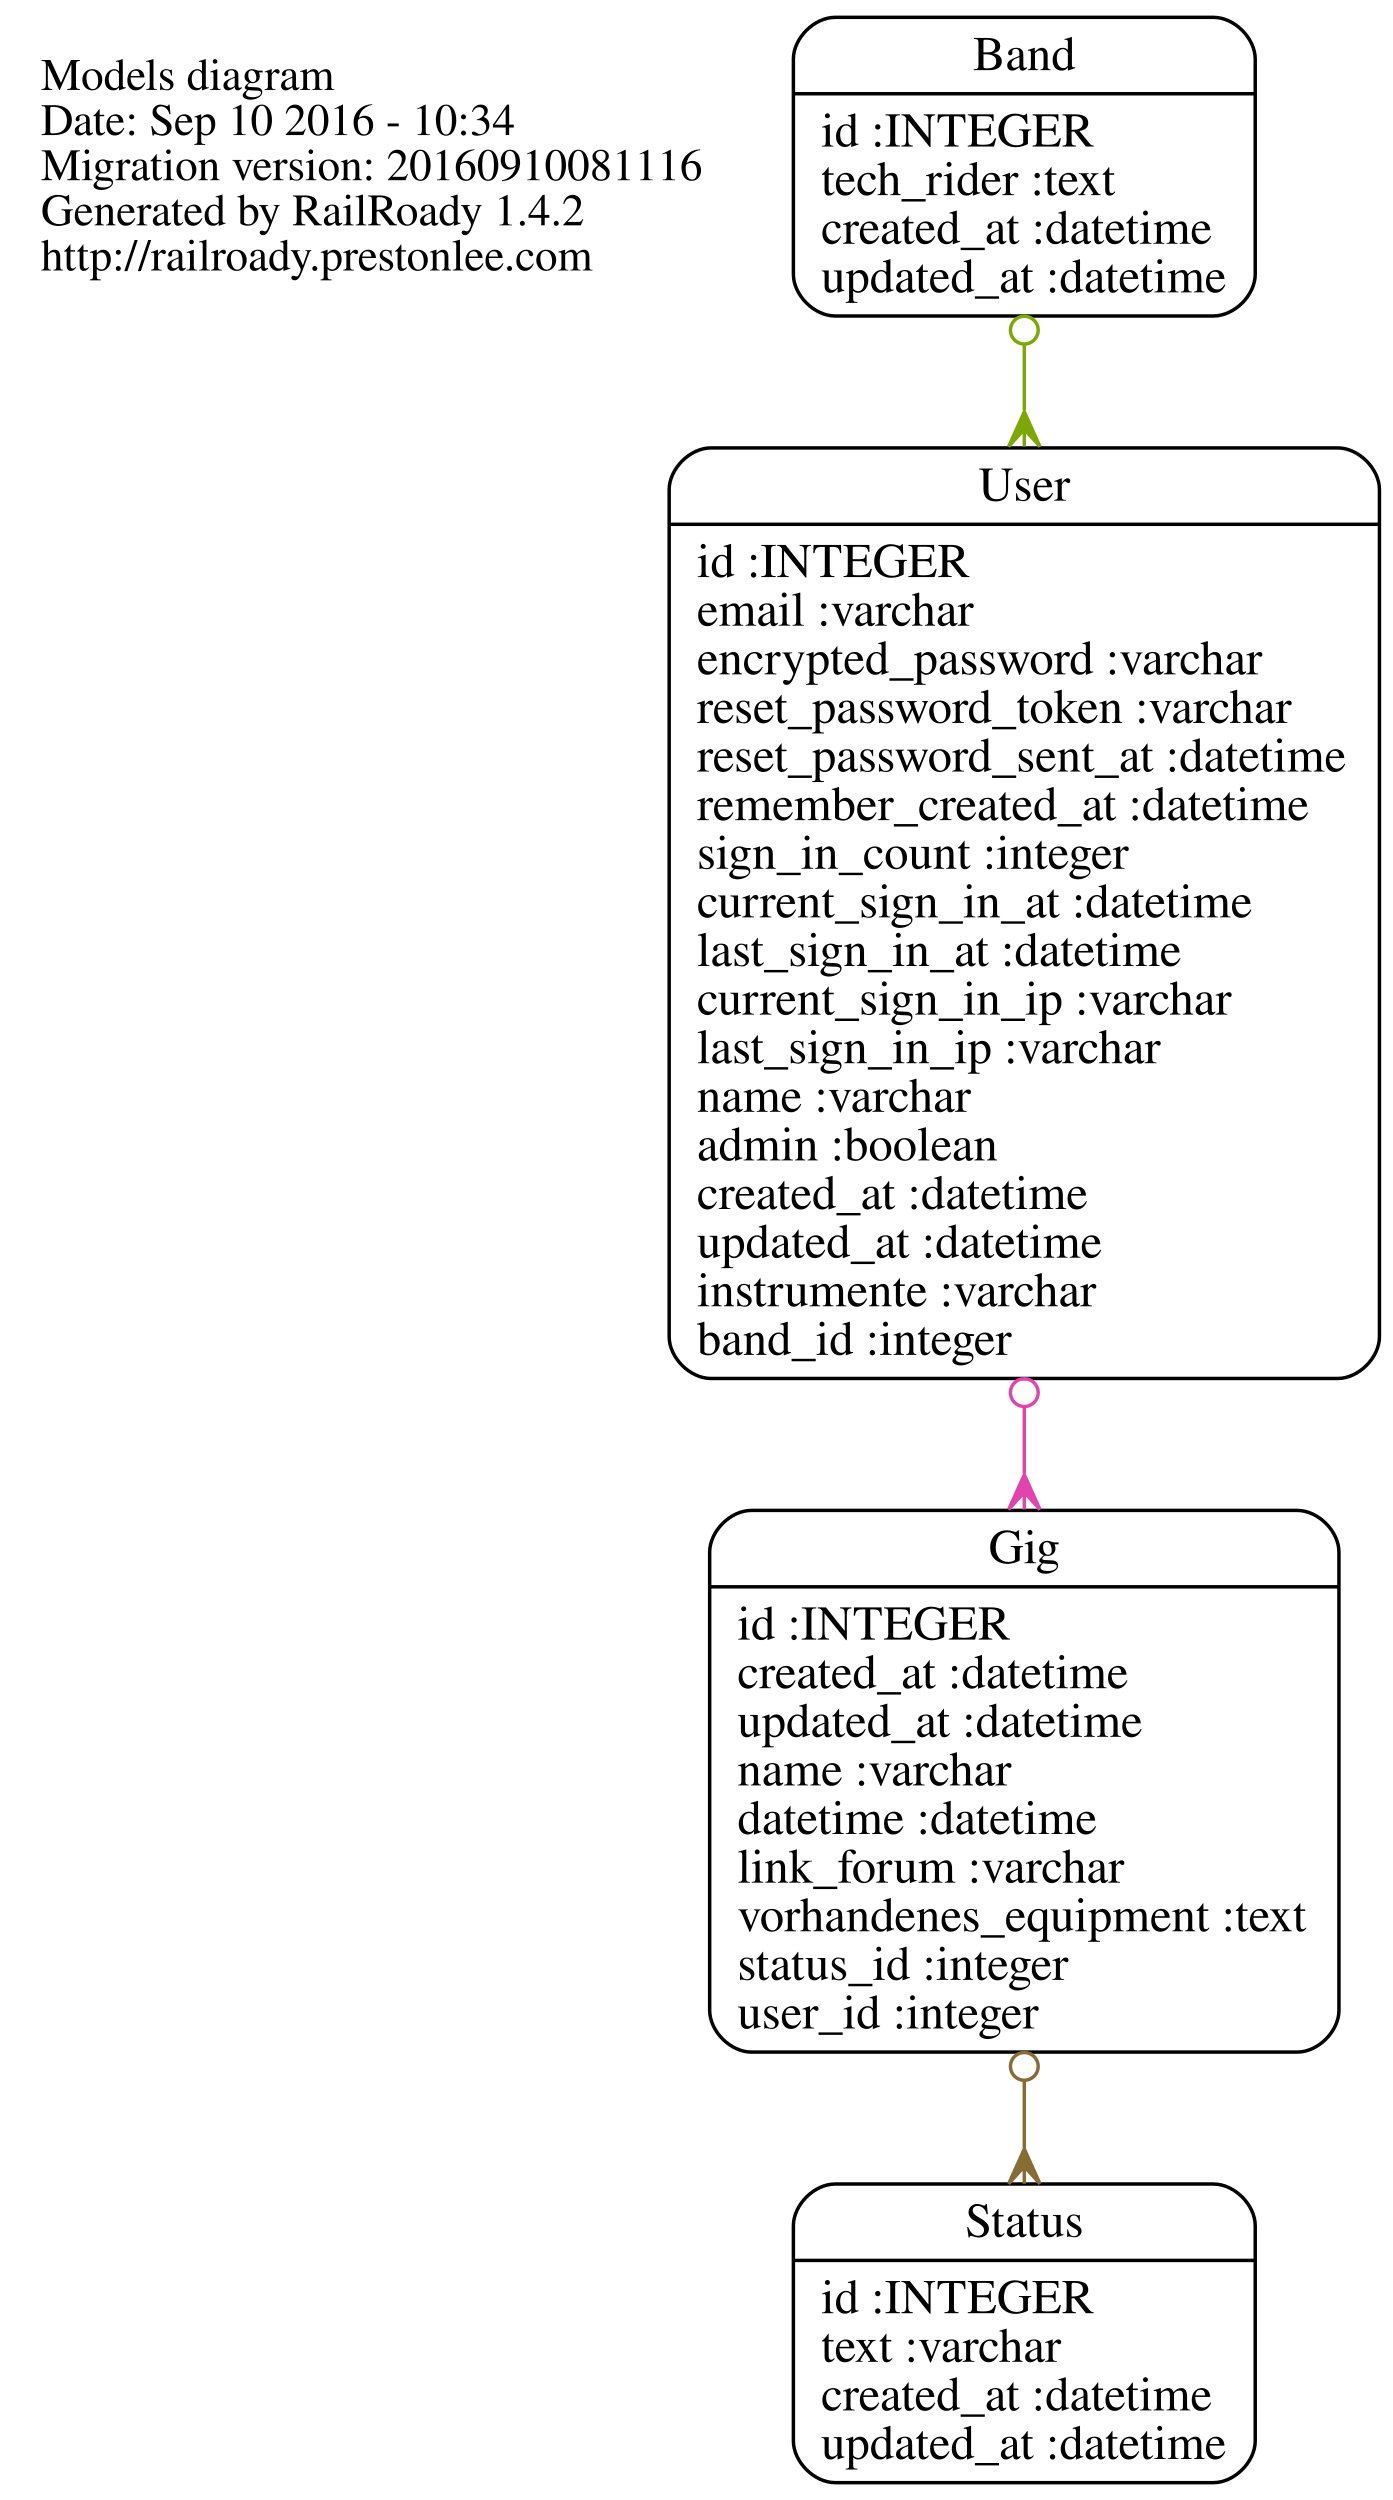
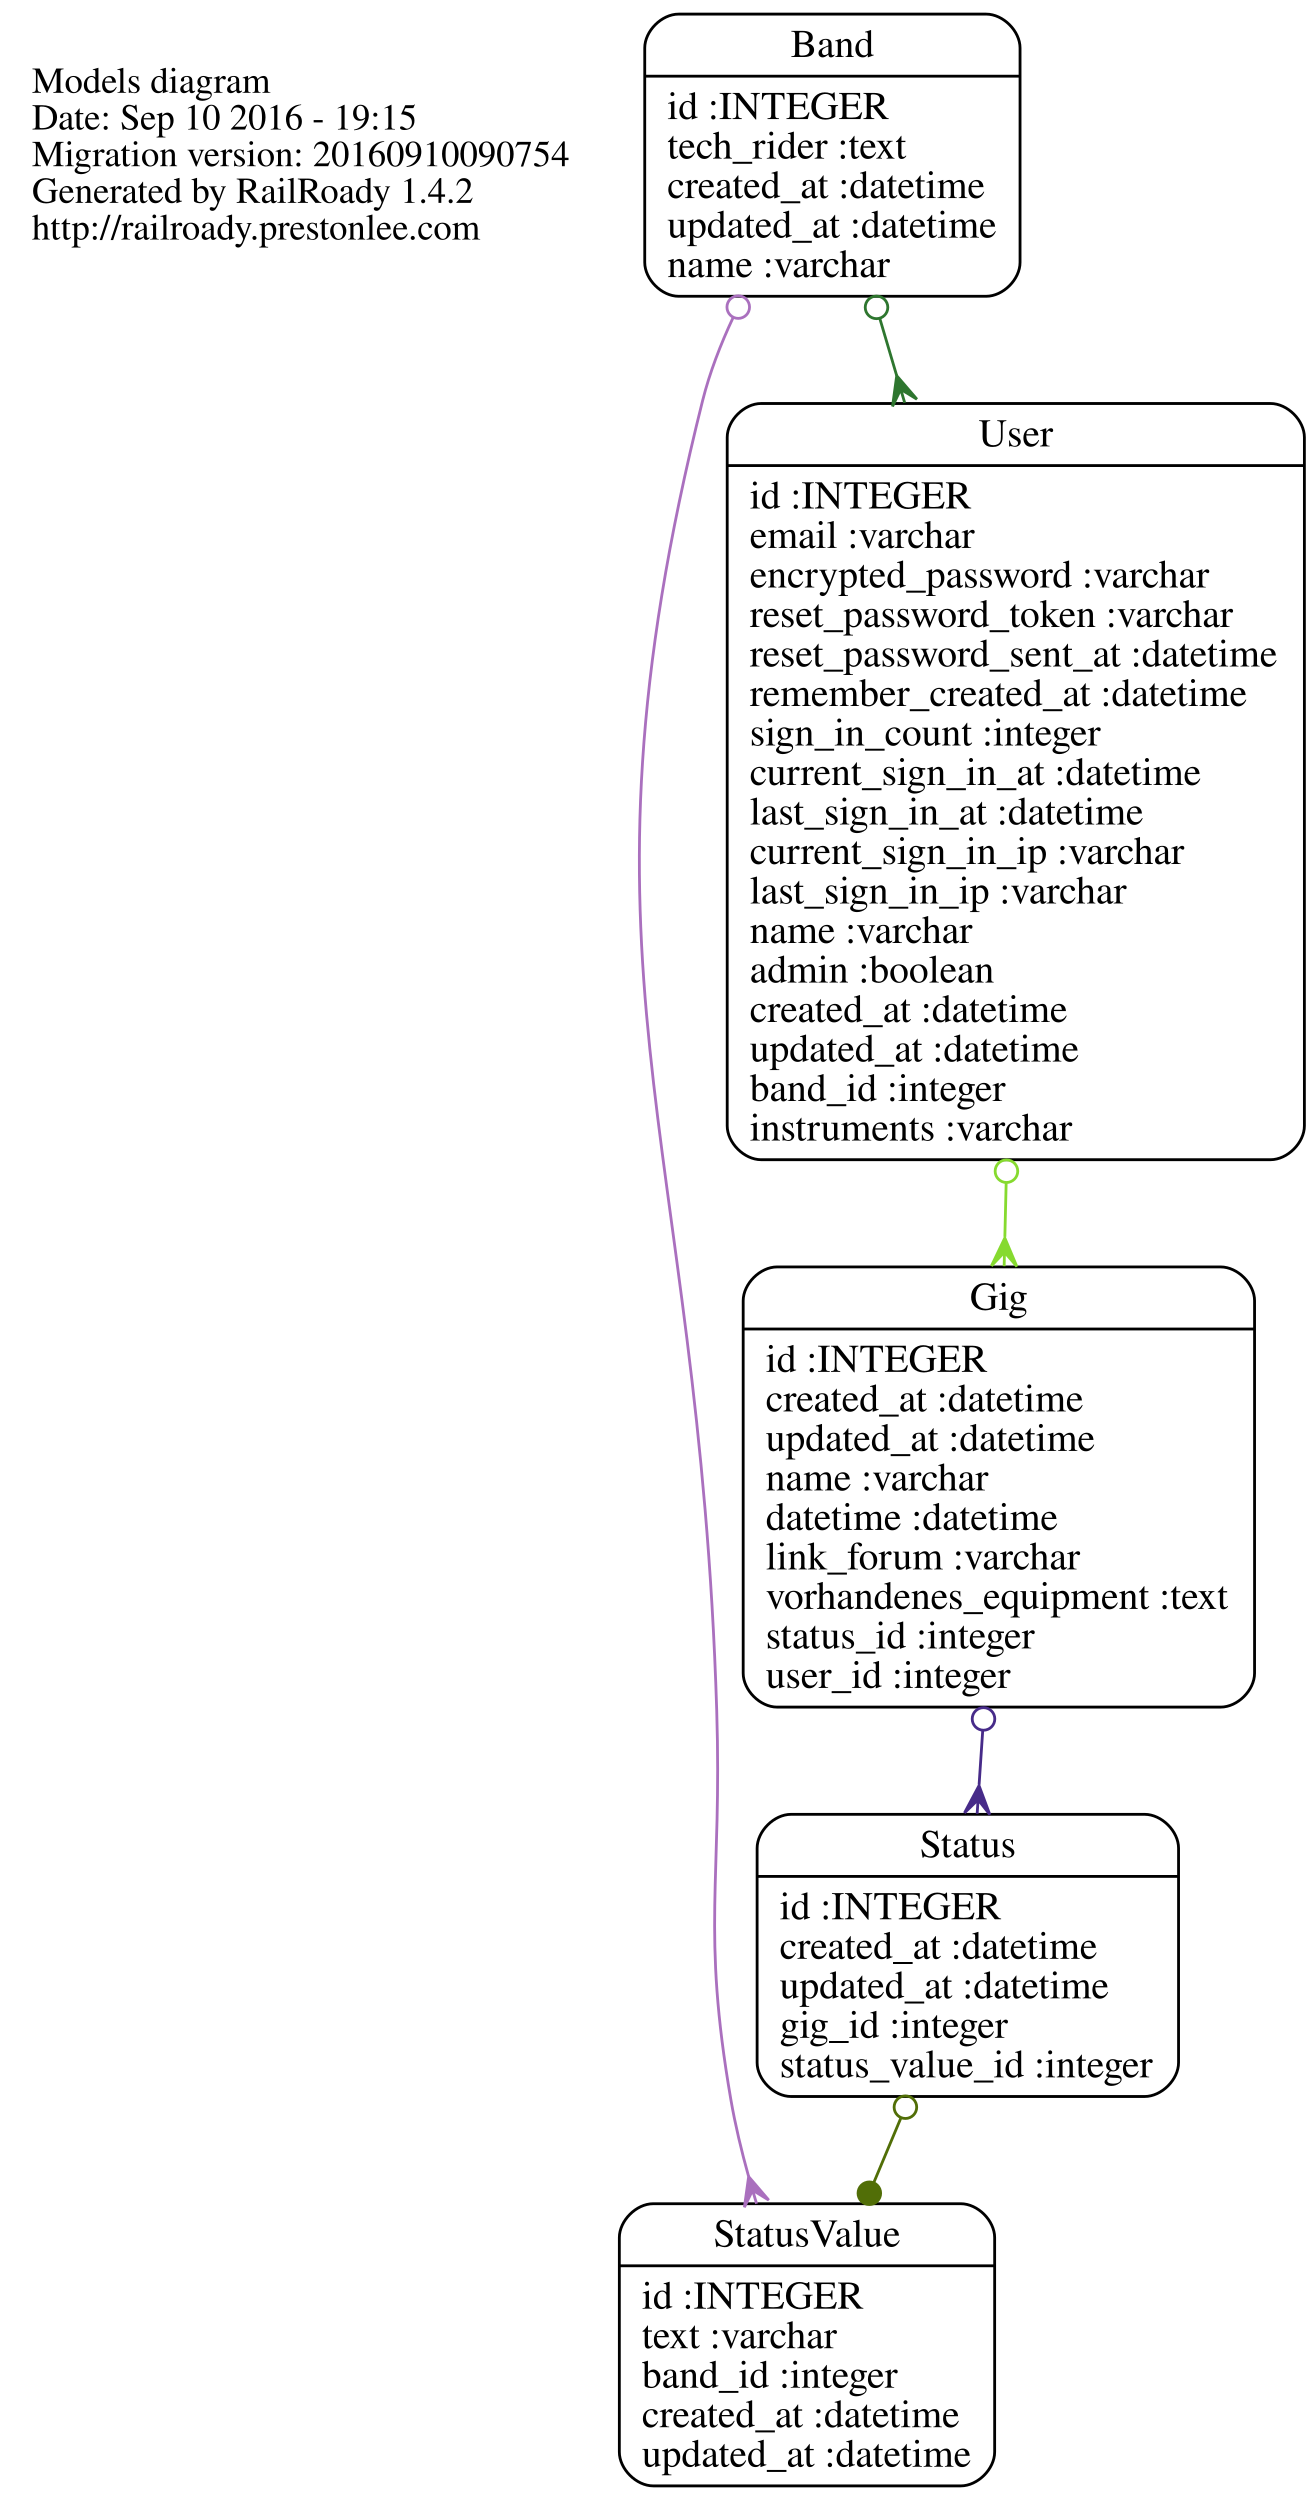
- <svg xmlns="http://www.w3.org/2000/svg" width="401pt" height="720pt" viewBox="0.00 0.00 401.00 720.00">
-   <g id="graph0" class="graph" transform="scale(1 1) rotate(0) translate(4 716)">
-     <polygon fill="none" stroke="none" points="-4,4 -4,-716 397,-716 397,4 -4,4" />
+ <svg xmlns="http://www.w3.org/2000/svg" width="466pt" height="886pt" viewBox="0.00 0.00 466.00 886.00">
+   <g id="graph0" class="graph" transform="scale(1 1) rotate(0) translate(4 882)">
+     <polygon fill="none" stroke="none" points="-4,4 -4,-882 462,-882 462,4 -4,4" />
    <g id="node1" class="node">
-       <text text-anchor="start" x="7.788" y="-690.1" font-family="Times,serif" font-size="13.00">Models diagram</text>
-       <text text-anchor="start" x="7.788" y="-677.1" font-family="Times,serif" font-size="13.00">Date: Sep 10 2016 - 10:34</text>
-       <text text-anchor="start" x="7.788" y="-664.1" font-family="Times,serif" font-size="13.00">Migration version: 20160910081116</text>
-       <text text-anchor="start" x="7.788" y="-651.1" font-family="Times,serif" font-size="13.00">Generated by RailRoady 1.4.2</text>
-       <text text-anchor="start" x="7.788" y="-638.1" font-family="Times,serif" font-size="13.00">http://railroady.prestonlee.com</text>
+       <text text-anchor="start" x="7.312" y="-849.1" font-family="Times,serif" font-size="13.00">Models diagram</text>
+       <text text-anchor="start" x="7.312" y="-836.1" font-family="Times,serif" font-size="13.00">Date: Sep 10 2016 - 19:15</text>
+       <text text-anchor="start" x="7.312" y="-823.1" font-family="Times,serif" font-size="13.00">Migration version: 20160910090754</text>
+       <text text-anchor="start" x="7.312" y="-810.1" font-family="Times,serif" font-size="13.00">Generated by RailRoady 1.4.2</text>
+       <text text-anchor="start" x="7.312" y="-797.1" font-family="Times,serif" font-size="13.00">http://railroady.prestonlee.com</text>
    </g>
    <g id="node2" class="node">
-       <path fill="none" stroke="black" d="M236.495,-625C236.495,-625 345.505,-625 345.505,-625 351.505,-625 357.505,-631 357.505,-637 357.505,-637 357.505,-699 357.505,-699 357.505,-705 351.505,-711 345.505,-711 345.505,-711 236.495,-711 236.495,-711 230.495,-711 224.495,-705 224.495,-699 224.495,-699 224.495,-637 224.495,-637 224.495,-631 230.495,-625 236.495,-625" />
-       <text text-anchor="middle" x="291" y="-695.8" font-family="Times,serif" font-size="14.00">Band</text>
-       <polyline fill="none" stroke="black" points="224.495,-689 357.505,-689 " />
-       <text text-anchor="start" x="232.495" y="-673.8" font-family="Times,serif" font-size="14.00">id :INTEGER</text>
-       <text text-anchor="start" x="232.495" y="-659.8" font-family="Times,serif" font-size="14.00">tech_rider :text</text>
-       <text text-anchor="start" x="232.495" y="-645.8" font-family="Times,serif" font-size="14.00">created_at :datetime</text>
-       <text text-anchor="start" x="232.495" y="-631.8" font-family="Times,serif" font-size="14.00">updated_at :datetime</text>
+       <path fill="none" stroke="black" d="M236.495,-777C236.495,-777 345.505,-777 345.505,-777 351.505,-777 357.505,-783 357.505,-789 357.505,-789 357.505,-865 357.505,-865 357.505,-871 351.505,-877 345.505,-877 345.505,-877 236.495,-877 236.495,-877 230.495,-877 224.495,-871 224.495,-865 224.495,-865 224.495,-789 224.495,-789 224.495,-783 230.495,-777 236.495,-777" />
+       <text text-anchor="middle" x="291" y="-861.8" font-family="Times,serif" font-size="14.00">Band</text>
+       <polyline fill="none" stroke="black" points="224.495,-855 357.505,-855 " />
+       <text text-anchor="start" x="232.495" y="-839.8" font-family="Times,serif" font-size="14.00">id :INTEGER</text>
+       <text text-anchor="start" x="232.495" y="-825.8" font-family="Times,serif" font-size="14.00">tech_rider :text</text>
+       <text text-anchor="start" x="232.495" y="-811.8" font-family="Times,serif" font-size="14.00">created_at :datetime</text>
+       <text text-anchor="start" x="232.495" y="-797.8" font-family="Times,serif" font-size="14.00">updated_at :datetime</text>
+       <text text-anchor="start" x="232.495" y="-783.8" font-family="Times,serif" font-size="14.00">name :varchar</text>
    </g>
    <g id="node5" class="node">
-       <path fill="none" stroke="black" d="M200.722,-319C200.722,-319 381.278,-319 381.278,-319 387.278,-319 393.278,-325 393.278,-331 393.278,-331 393.278,-575 393.278,-575 393.278,-581 387.278,-587 381.278,-587 381.278,-587 200.722,-587 200.722,-587 194.722,-587 188.722,-581 188.722,-575 188.722,-575 188.722,-331 188.722,-331 188.722,-325 194.722,-319 200.722,-319" />
-       <text text-anchor="middle" x="291" y="-571.8" font-family="Times,serif" font-size="14.00">User</text>
-       <polyline fill="none" stroke="black" points="188.722,-565 393.278,-565 " />
-       <text text-anchor="start" x="196.722" y="-549.8" font-family="Times,serif" font-size="14.00">id :INTEGER</text>
-       <text text-anchor="start" x="196.722" y="-535.8" font-family="Times,serif" font-size="14.00">email :varchar</text>
-       <text text-anchor="start" x="196.722" y="-521.8" font-family="Times,serif" font-size="14.00">encrypted_password :varchar</text>
-       <text text-anchor="start" x="196.722" y="-507.8" font-family="Times,serif" font-size="14.00">reset_password_token :varchar</text>
-       <text text-anchor="start" x="196.722" y="-493.8" font-family="Times,serif" font-size="14.00">reset_password_sent_at :datetime</text>
-       <text text-anchor="start" x="196.722" y="-479.8" font-family="Times,serif" font-size="14.00">remember_created_at :datetime</text>
-       <text text-anchor="start" x="196.722" y="-465.8" font-family="Times,serif" font-size="14.00">sign_in_count :integer</text>
-       <text text-anchor="start" x="196.722" y="-451.8" font-family="Times,serif" font-size="14.00">current_sign_in_at :datetime</text>
-       <text text-anchor="start" x="196.722" y="-437.8" font-family="Times,serif" font-size="14.00">last_sign_in_at :datetime</text>
-       <text text-anchor="start" x="196.722" y="-423.8" font-family="Times,serif" font-size="14.00">current_sign_in_ip :varchar</text>
-       <text text-anchor="start" x="196.722" y="-409.8" font-family="Times,serif" font-size="14.00">last_sign_in_ip :varchar</text>
-       <text text-anchor="start" x="196.722" y="-395.8" font-family="Times,serif" font-size="14.00">name :varchar</text>
-       <text text-anchor="start" x="196.722" y="-381.8" font-family="Times,serif" font-size="14.00">admin :boolean</text>
-       <text text-anchor="start" x="196.722" y="-367.8" font-family="Times,serif" font-size="14.00">created_at :datetime</text>
-       <text text-anchor="start" x="196.722" y="-353.8" font-family="Times,serif" font-size="14.00">updated_at :datetime</text>
-       <text text-anchor="start" x="196.722" y="-339.8" font-family="Times,serif" font-size="14.00">instrumente :varchar</text>
-       <text text-anchor="start" x="196.722" y="-325.8" font-family="Times,serif" font-size="14.00">band_id :integer</text>
+       <path fill="none" stroke="black" d="M227.495,-1C227.495,-1 336.505,-1 336.505,-1 342.505,-1 348.505,-7 348.505,-13 348.505,-13 348.505,-89 348.505,-89 348.505,-95 342.505,-101 336.505,-101 336.505,-101 227.495,-101 227.495,-101 221.495,-101 215.495,-95 215.495,-89 215.495,-89 215.495,-13 215.495,-13 215.495,-7 221.495,-1 227.495,-1" />
+       <text text-anchor="middle" x="282" y="-85.8" font-family="Times,serif" font-size="14.00">StatusValue</text>
+       <polyline fill="none" stroke="black" points="215.495,-79 348.505,-79 " />
+       <text text-anchor="start" x="223.495" y="-63.8" font-family="Times,serif" font-size="14.00">id :INTEGER</text>
+       <text text-anchor="start" x="223.495" y="-49.8" font-family="Times,serif" font-size="14.00">text :varchar</text>
+       <text text-anchor="start" x="223.495" y="-35.8" font-family="Times,serif" font-size="14.00">band_id :integer</text>
+       <text text-anchor="start" x="223.495" y="-21.8" font-family="Times,serif" font-size="14.00">created_at :datetime</text>
+       <text text-anchor="start" x="223.495" y="-7.8" font-family="Times,serif" font-size="14.00">updated_at :datetime</text>
+     </g>
+     <g id="edge2" class="edge">
+       <path fill="none" stroke="#aa70be" d="M255.864,-769.554C251.381,-760.001 247.493,-749.947 245,-740 194.86,-539.954 243.609,-482.135 250,-276 251.902,-214.656 244.604,-198.487 255,-138 256.538,-129.052 258.765,-119.743 261.291,-110.696" />
+       <ellipse fill="none" stroke="#aa70be" cx="257.634" cy="-773.161" rx="4" ry="4" />
+       <polygon fill="#aa70be" stroke="#aa70be" points="261.317,-110.608 268.448,-102.278 262.723,-105.81 264.13,-101.012 264.13,-101.012 264.13,-101.012 262.723,-105.81 259.812,-99.746 261.317,-110.608 261.317,-110.608" />
+     </g>
+     <g id="node6" class="node">
+       <path fill="none" stroke="black" d="M265.722,-471C265.722,-471 446.278,-471 446.278,-471 452.278,-471 458.278,-477 458.278,-483 458.278,-483 458.278,-727 458.278,-727 458.278,-733 452.278,-739 446.278,-739 446.278,-739 265.722,-739 265.722,-739 259.722,-739 253.722,-733 253.722,-727 253.722,-727 253.722,-483 253.722,-483 253.722,-477 259.722,-471 265.722,-471" />
+       <text text-anchor="middle" x="356" y="-723.8" font-family="Times,serif" font-size="14.00">User</text>
+       <polyline fill="none" stroke="black" points="253.722,-717 458.278,-717 " />
+       <text text-anchor="start" x="261.722" y="-701.8" font-family="Times,serif" font-size="14.00">id :INTEGER</text>
+       <text text-anchor="start" x="261.722" y="-687.8" font-family="Times,serif" font-size="14.00">email :varchar</text>
+       <text text-anchor="start" x="261.722" y="-673.8" font-family="Times,serif" font-size="14.00">encrypted_password :varchar</text>
+       <text text-anchor="start" x="261.722" y="-659.8" font-family="Times,serif" font-size="14.00">reset_password_token :varchar</text>
+       <text text-anchor="start" x="261.722" y="-645.8" font-family="Times,serif" font-size="14.00">reset_password_sent_at :datetime</text>
+       <text text-anchor="start" x="261.722" y="-631.8" font-family="Times,serif" font-size="14.00">remember_created_at :datetime</text>
+       <text text-anchor="start" x="261.722" y="-617.8" font-family="Times,serif" font-size="14.00">sign_in_count :integer</text>
+       <text text-anchor="start" x="261.722" y="-603.8" font-family="Times,serif" font-size="14.00">current_sign_in_at :datetime</text>
+       <text text-anchor="start" x="261.722" y="-589.8" font-family="Times,serif" font-size="14.00">last_sign_in_at :datetime</text>
+       <text text-anchor="start" x="261.722" y="-575.8" font-family="Times,serif" font-size="14.00">current_sign_in_ip :varchar</text>
+       <text text-anchor="start" x="261.722" y="-561.8" font-family="Times,serif" font-size="14.00">last_sign_in_ip :varchar</text>
+       <text text-anchor="start" x="261.722" y="-547.8" font-family="Times,serif" font-size="14.00">name :varchar</text>
+       <text text-anchor="start" x="261.722" y="-533.8" font-family="Times,serif" font-size="14.00">admin :boolean</text>
+       <text text-anchor="start" x="261.722" y="-519.8" font-family="Times,serif" font-size="14.00">created_at :datetime</text>
+       <text text-anchor="start" x="261.722" y="-505.8" font-family="Times,serif" font-size="14.00">updated_at :datetime</text>
+       <text text-anchor="start" x="261.722" y="-491.8" font-family="Times,serif" font-size="14.00">band_id :integer</text>
+       <text text-anchor="start" x="261.722" y="-477.8" font-family="Times,serif" font-size="14.00">instruments :varchar</text>
    </g>
    <g id="edge1" class="edge">
-       <path fill="none" stroke="#7da703" d="M291,-616.748C291,-610.745 291,-604.408 291,-597.854" />
-       <ellipse fill="none" stroke="#7da703" cx="291" cy="-620.918" rx="4" ry="4" />
-       <polygon fill="#7da703" stroke="#7da703" points="291,-597.396 295.5,-587.396 291,-592.396 291,-587.396 291,-587.396 291,-587.396 291,-592.396 286.5,-587.396 291,-597.396 291,-597.396" />
+       <path fill="none" stroke="#2e762f" d="M307.793,-769.161C309.706,-762.686 311.715,-755.888 313.781,-748.895" />
+       <ellipse fill="none" stroke="#2e762f" cx="306.64" cy="-773.065" rx="4" ry="4" />
+       <polygon fill="#2e762f" stroke="#2e762f" points="313.797,-748.84 320.946,-740.525 315.214,-744.045 316.631,-739.249 316.631,-739.249 316.631,-739.249 315.214,-744.045 312.315,-737.974 313.797,-748.84 313.797,-748.84" />
    </g>
    <g id="node3" class="node">
-       <path fill="none" stroke="black" d="M212.384,-125C212.384,-125 369.616,-125 369.616,-125 375.616,-125 381.616,-131 381.616,-137 381.616,-137 381.616,-269 381.616,-269 381.616,-275 375.616,-281 369.616,-281 369.616,-281 212.384,-281 212.384,-281 206.384,-281 200.384,-275 200.384,-269 200.384,-269 200.384,-137 200.384,-137 200.384,-131 206.384,-125 212.384,-125" />
-       <text text-anchor="middle" x="291" y="-265.8" font-family="Times,serif" font-size="14.00">Gig</text>
-       <polyline fill="none" stroke="black" points="200.384,-259 381.616,-259 " />
-       <text text-anchor="start" x="208.384" y="-243.8" font-family="Times,serif" font-size="14.00">id :INTEGER</text>
-       <text text-anchor="start" x="208.384" y="-229.8" font-family="Times,serif" font-size="14.00">created_at :datetime</text>
-       <text text-anchor="start" x="208.384" y="-215.8" font-family="Times,serif" font-size="14.00">updated_at :datetime</text>
-       <text text-anchor="start" x="208.384" y="-201.8" font-family="Times,serif" font-size="14.00">name :varchar</text>
-       <text text-anchor="start" x="208.384" y="-187.8" font-family="Times,serif" font-size="14.00">datetime :datetime</text>
-       <text text-anchor="start" x="208.384" y="-173.8" font-family="Times,serif" font-size="14.00">link_forum :varchar</text>
-       <text text-anchor="start" x="208.384" y="-159.8" font-family="Times,serif" font-size="14.00">vorhandenes_equipment :text</text>
-       <text text-anchor="start" x="208.384" y="-145.8" font-family="Times,serif" font-size="14.00">status_id :integer</text>
-       <text text-anchor="start" x="208.384" y="-131.8" font-family="Times,serif" font-size="14.00">user_id :integer</text>
+       <path fill="none" stroke="black" d="M271.384,-277C271.384,-277 428.616,-277 428.616,-277 434.616,-277 440.616,-283 440.616,-289 440.616,-289 440.616,-421 440.616,-421 440.616,-427 434.616,-433 428.616,-433 428.616,-433 271.384,-433 271.384,-433 265.384,-433 259.384,-427 259.384,-421 259.384,-421 259.384,-289 259.384,-289 259.384,-283 265.384,-277 271.384,-277" />
+       <text text-anchor="middle" x="350" y="-417.8" font-family="Times,serif" font-size="14.00">Gig</text>
+       <polyline fill="none" stroke="black" points="259.384,-411 440.616,-411 " />
+       <text text-anchor="start" x="267.384" y="-395.8" font-family="Times,serif" font-size="14.00">id :INTEGER</text>
+       <text text-anchor="start" x="267.384" y="-381.8" font-family="Times,serif" font-size="14.00">created_at :datetime</text>
+       <text text-anchor="start" x="267.384" y="-367.8" font-family="Times,serif" font-size="14.00">updated_at :datetime</text>
+       <text text-anchor="start" x="267.384" y="-353.8" font-family="Times,serif" font-size="14.00">name :varchar</text>
+       <text text-anchor="start" x="267.384" y="-339.8" font-family="Times,serif" font-size="14.00">datetime :datetime</text>
+       <text text-anchor="start" x="267.384" y="-325.8" font-family="Times,serif" font-size="14.00">link_forum :varchar</text>
+       <text text-anchor="start" x="267.384" y="-311.8" font-family="Times,serif" font-size="14.00">vorhandenes_equipment :text</text>
+       <text text-anchor="start" x="267.384" y="-297.8" font-family="Times,serif" font-size="14.00">status_id :integer</text>
+       <text text-anchor="start" x="267.384" y="-283.8" font-family="Times,serif" font-size="14.00">user_id :integer</text>
    </g>
    <g id="node4" class="node">
-       <path fill="none" stroke="black" d="M236.495,-1C236.495,-1 345.505,-1 345.505,-1 351.505,-1 357.505,-7 357.505,-13 357.505,-13 357.505,-75 357.505,-75 357.505,-81 351.505,-87 345.505,-87 345.505,-87 236.495,-87 236.495,-87 230.495,-87 224.495,-81 224.495,-75 224.495,-75 224.495,-13 224.495,-13 224.495,-7 230.495,-1 236.495,-1" />
-       <text text-anchor="middle" x="291" y="-71.8" font-family="Times,serif" font-size="14.00">Status</text>
-       <polyline fill="none" stroke="black" points="224.495,-65 357.505,-65 " />
-       <text text-anchor="start" x="232.495" y="-49.8" font-family="Times,serif" font-size="14.00">id :INTEGER</text>
-       <text text-anchor="start" x="232.495" y="-35.8" font-family="Times,serif" font-size="14.00">text :varchar</text>
-       <text text-anchor="start" x="232.495" y="-21.8" font-family="Times,serif" font-size="14.00">created_at :datetime</text>
-       <text text-anchor="start" x="232.495" y="-7.8" font-family="Times,serif" font-size="14.00">updated_at :datetime</text>
-     </g>
-     <g id="edge2" class="edge">
-       <path fill="none" stroke="#856d35" d="M291,-116.642C291,-110.078 291,-103.578 291,-97.329" />
-       <ellipse fill="none" stroke="#856d35" cx="291" cy="-120.88" rx="4" ry="4" />
-       <polygon fill="#856d35" stroke="#856d35" points="291,-97.08 295.5,-87.079 291,-92.08 291,-87.08 291,-87.08 291,-87.08 291,-92.08 286.5,-87.08 291,-97.08 291,-97.08" />
+       <path fill="none" stroke="black" d="M276.322,-139C276.322,-139 401.678,-139 401.678,-139 407.678,-139 413.678,-145 413.678,-151 413.678,-151 413.678,-227 413.678,-227 413.678,-233 407.678,-239 401.678,-239 401.678,-239 276.322,-239 276.322,-239 270.322,-239 264.322,-233 264.322,-227 264.322,-227 264.322,-151 264.322,-151 264.322,-145 270.322,-139 276.322,-139" />
+       <text text-anchor="middle" x="339" y="-223.8" font-family="Times,serif" font-size="14.00">Status</text>
+       <polyline fill="none" stroke="black" points="264.322,-217 413.678,-217 " />
+       <text text-anchor="start" x="272.322" y="-201.8" font-family="Times,serif" font-size="14.00">id :INTEGER</text>
+       <text text-anchor="start" x="272.322" y="-187.8" font-family="Times,serif" font-size="14.00">created_at :datetime</text>
+       <text text-anchor="start" x="272.322" y="-173.8" font-family="Times,serif" font-size="14.00">updated_at :datetime</text>
+       <text text-anchor="start" x="272.322" y="-159.8" font-family="Times,serif" font-size="14.00">gig_id :integer</text>
+       <text text-anchor="start" x="272.322" y="-145.8" font-family="Times,serif" font-size="14.00">status_value_id :integer</text>
    </g>
    <g id="edge3" class="edge">
-       <path fill="none" stroke="#e244ad" d="M291,-310.804C291,-304.339 291,-297.938 291,-291.672" />
-       <ellipse fill="none" stroke="#e244ad" cx="291" cy="-314.925" rx="4" ry="4" />
-       <polygon fill="#e244ad" stroke="#e244ad" points="291,-291.268 295.5,-281.268 291,-286.268 291,-281.268 291,-281.268 291,-281.268 291,-286.268 286.5,-281.268 291,-291.268 291,-291.268" />
+       <path fill="none" stroke="#472b89" d="M344.278,-268.697C343.844,-262.224 343.412,-255.779 342.992,-249.523" />
+       <ellipse fill="none" stroke="#472b89" cx="344.554" cy="-272.811" rx="4" ry="4" />
+       <polygon fill="#472b89" stroke="#472b89" points="342.969,-249.18 346.79,-238.901 342.635,-244.191 342.3,-239.202 342.3,-239.202 342.3,-239.202 342.635,-244.191 337.81,-239.503 342.969,-249.18 342.969,-249.18" />
+     </g>
+     <g id="edge4" class="edge">
+       <path fill="none" stroke="#516e07" d="M315.233,-131.294C312.073,-123.753 308.833,-116.022 305.674,-108.485" />
+       <ellipse fill="none" stroke="#516e07" cx="316.875" cy="-135.212" rx="4" ry="4" />
+       <ellipse fill="#516e07" stroke="#516e07" cx="304.094" cy="-104.716" rx="4" ry="4" />
+     </g>
+     <g id="edge5" class="edge">
+       <path fill="none" stroke="#86da2f" d="M352.584,-462.804C352.428,-456.339 352.273,-449.938 352.121,-443.672" />
+       <ellipse fill="none" stroke="#86da2f" cx="352.684" cy="-466.926" rx="4" ry="4" />
+       <polygon fill="#86da2f" stroke="#86da2f" points="352.111,-443.265 356.368,-433.159 351.99,-438.267 351.869,-433.268 351.869,-433.268 351.869,-433.268 351.99,-438.267 347.371,-433.377 352.111,-443.265 352.111,-443.265" />
    </g>
  </g>
</svg>
